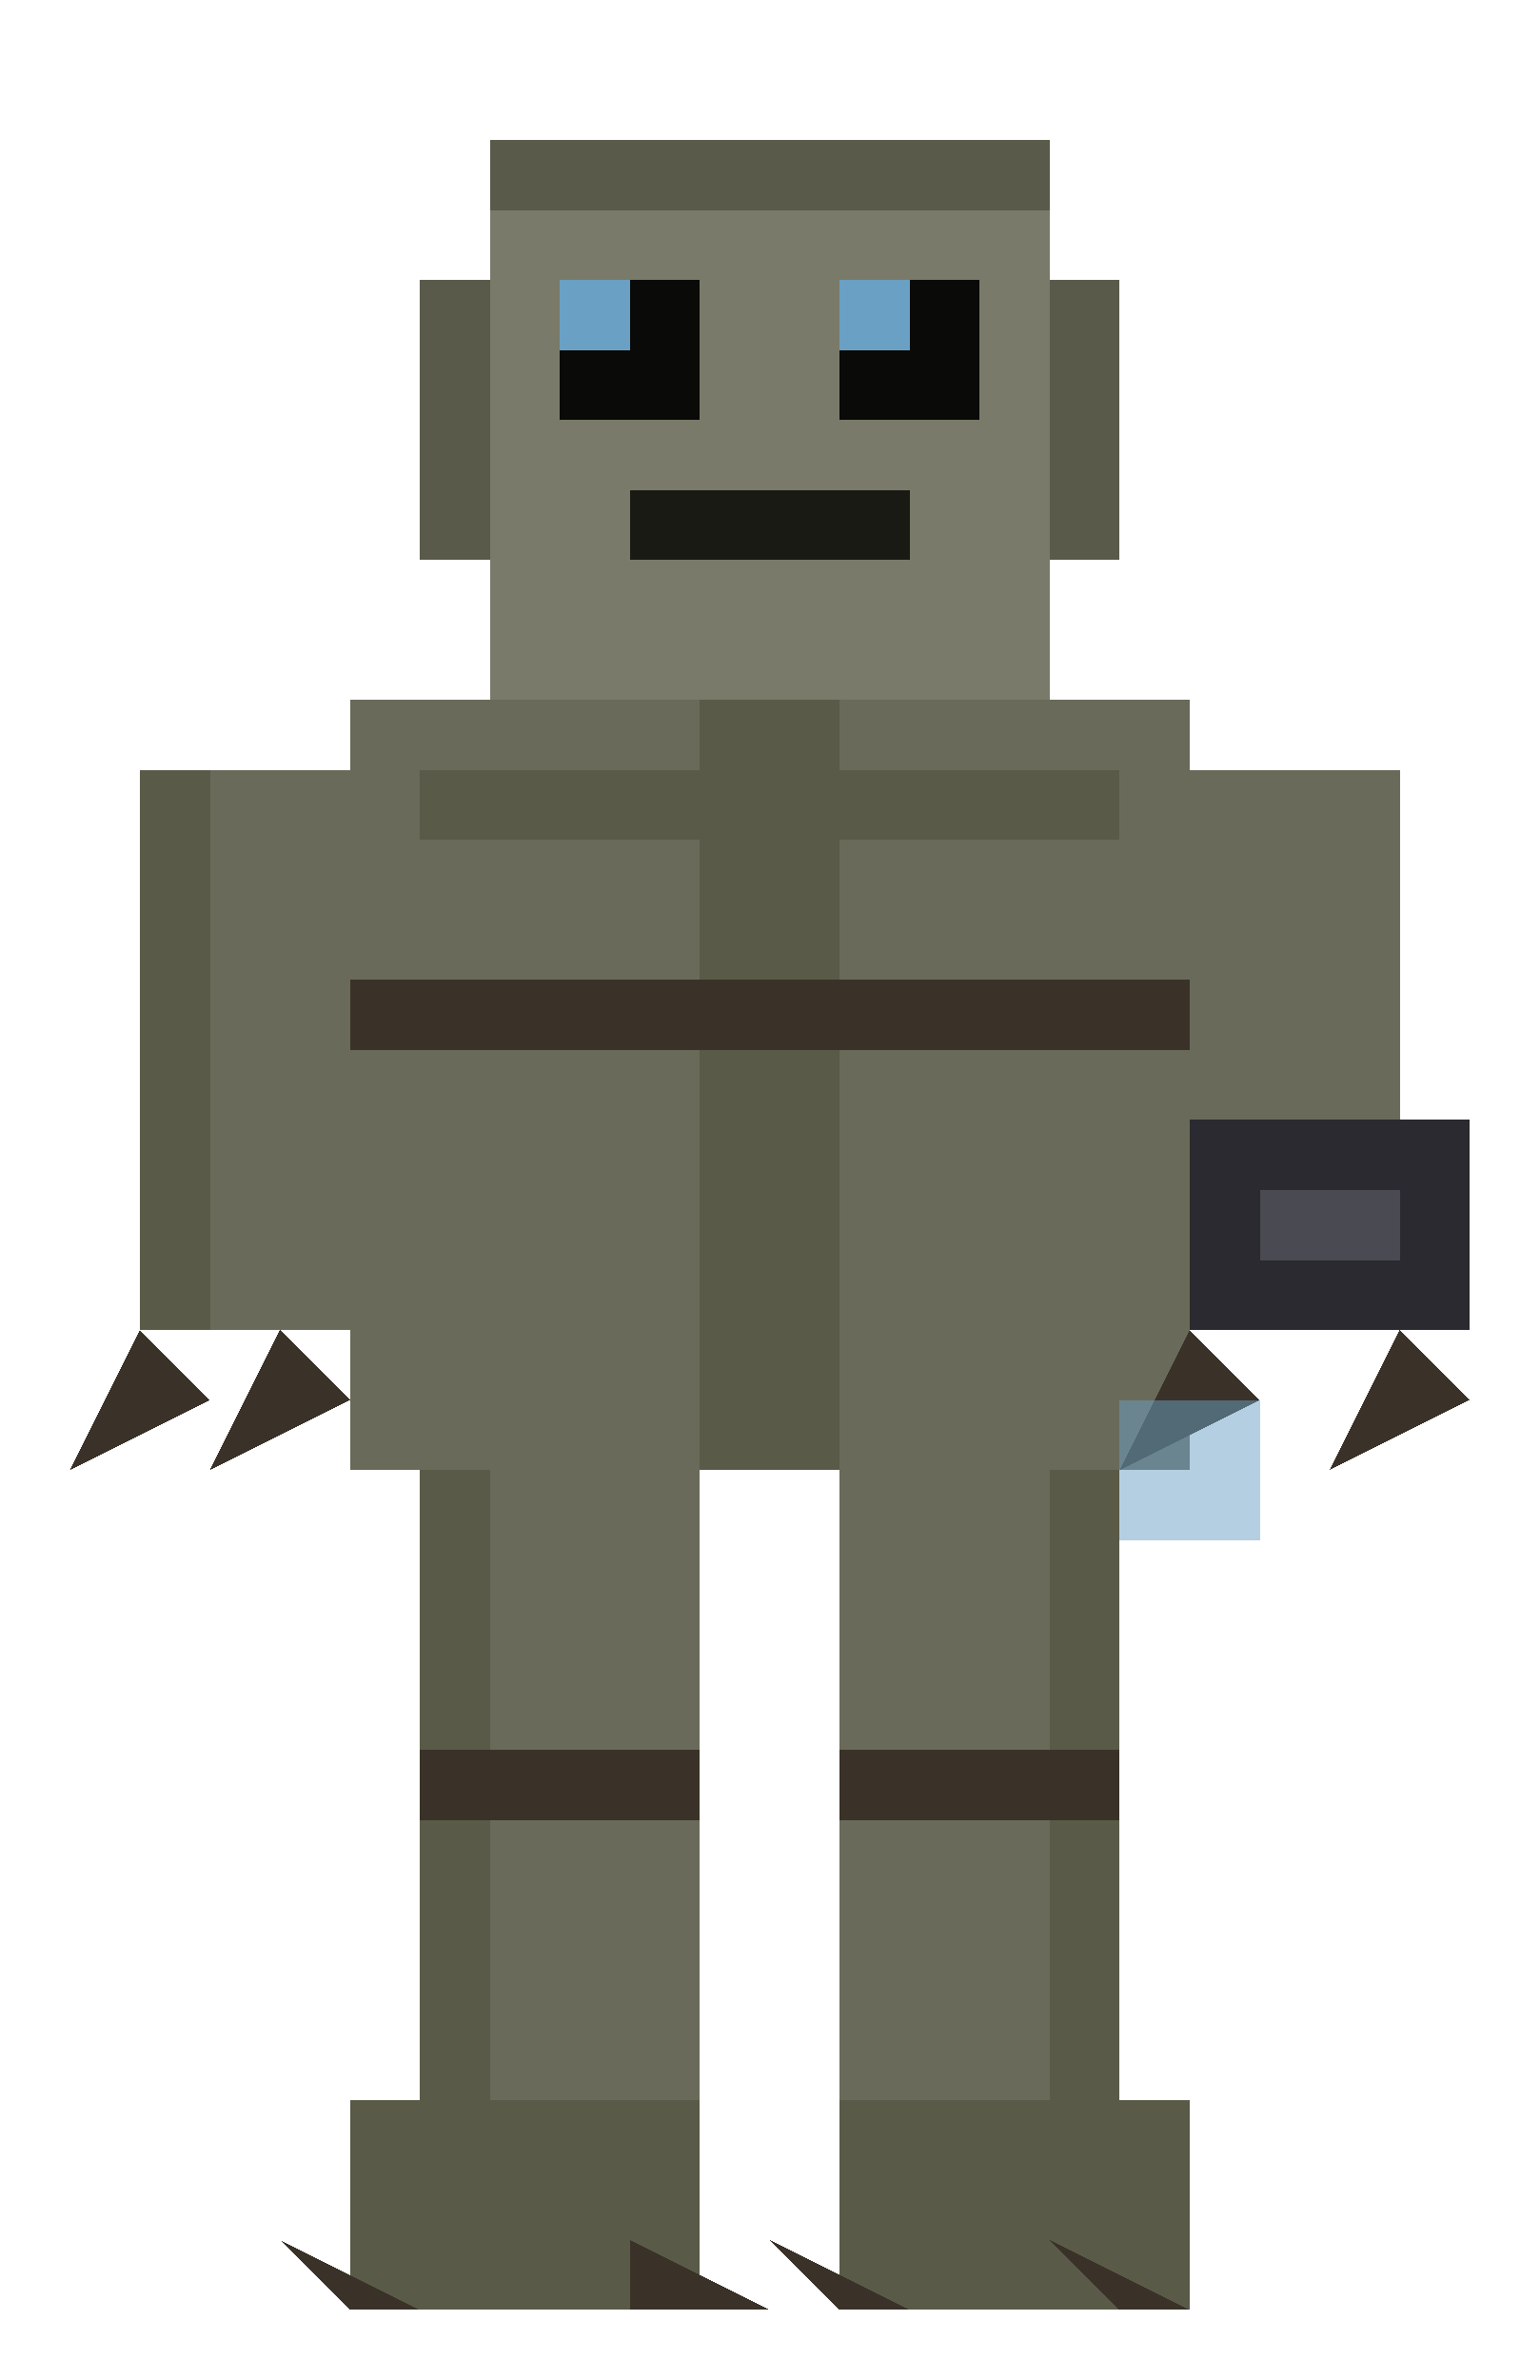
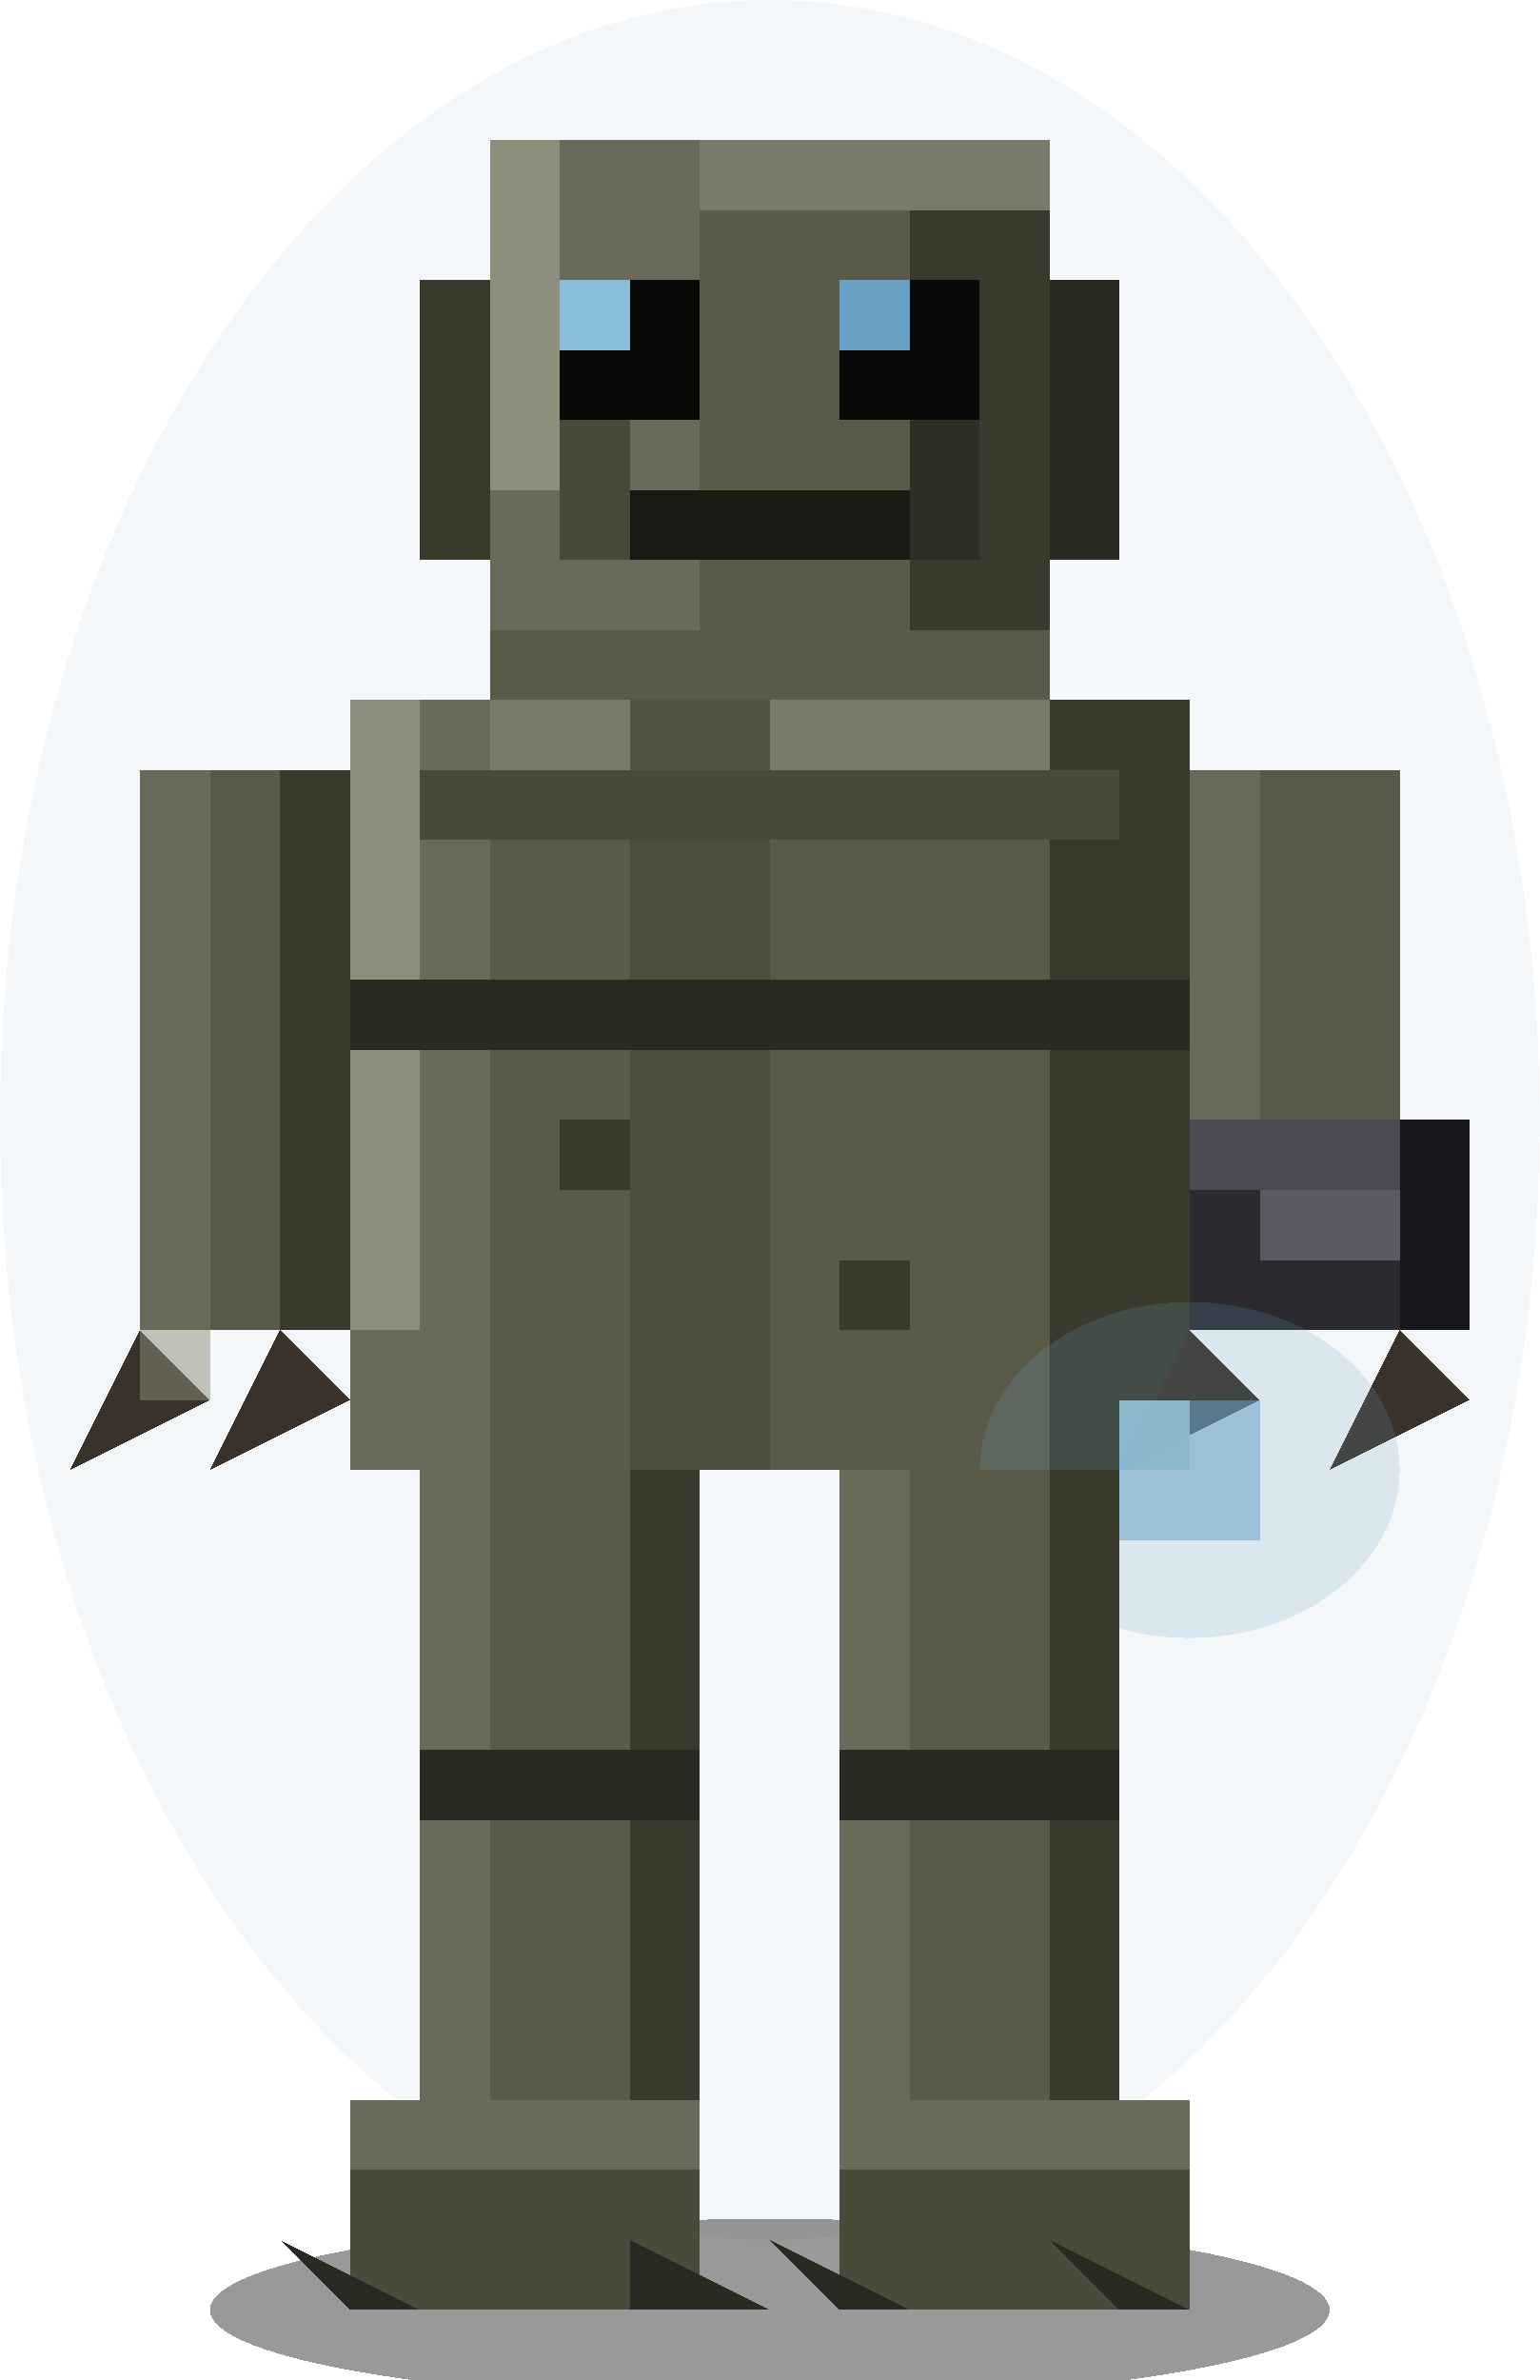
<svg xmlns="http://www.w3.org/2000/svg" viewBox="0 0 22 34" shape-rendering="crispEdges" preserveAspectRatio="xMidYMax meet" aria-label="Cell Wight">
-   <rect x="7" y="2" width="8" height="8" fill="#7a7a6a" />
-   <rect x="7" y="2" width="8" height="1" fill="#5a5a4a" />
-   <rect x="6" y="4" width="1" height="4" fill="#5a5a4a" />
-   <rect x="15" y="4" width="1" height="4" fill="#5a5a4a" />
+   <ellipse cx="11" cy="16" rx="11" ry="16" fill="#4a82a4" opacity="0.07" />
+   <ellipse cx="11" cy="33" rx="8" ry="1.3" fill="#000" opacity="0.4" />
+   <rect x="7" y="2" width="8" height="8" fill="#5a5a48" />
+   <rect x="7" y="2" width="8" height="1" fill="#7a7a6a" />
+   <rect x="7" y="2" width="3" height="7" fill="#6a6a5a" />
+   <rect x="7" y="2" width="1" height="5" fill="#8e8e7c" />
+   <rect x="13" y="3" width="2" height="6" fill="#3a3a2c" />
+   <rect x="6" y="4" width="1" height="4" fill="#3a3a2c" />
+   <rect x="15" y="4" width="1" height="4" fill="#2a2a22" />
  <rect x="8" y="4" width="2" height="2" fill="#0a0a08" />
  <rect x="12" y="4" width="2" height="2" fill="#0a0a08" />
  <rect x="8" y="4" width="1" height="1" fill="#6aa0c4" />
  <rect x="12" y="4" width="1" height="1" fill="#6aa0c4" />
+   <rect x="8" y="4" width="1" height="1" fill="#a0d0e8" opacity="0.6" />
+   <rect x="8" y="6" width="1" height="2" fill="#3a3a2c" opacity="0.7" />
+   <rect x="13" y="6" width="1" height="2" fill="#2a2a22" opacity="0.7" />
  <rect x="9" y="7" width="4" height="1" fill="#1a1a14" />
-   <rect x="5" y="10" width="12" height="11" fill="#6a6a5a" />
-   <rect x="6" y="11" width="10" height="1" fill="#5a5a48" />
-   <rect x="10" y="10" width="2" height="11" fill="#5a5a48" />
-   <rect x="5" y="14" width="12" height="1" fill="#3a3228" />
-   <rect x="2" y="11" width="3" height="8" fill="#6a6a5a" />
-   <rect x="2" y="11" width="1" height="8" fill="#5a5a48" />
+   <rect x="5" y="10" width="12" height="11" fill="#5a5a48" />
+   <rect x="5" y="10" width="12" height="1" fill="#7a7a6a" />
+   <rect x="5" y="10" width="2" height="11" fill="#6a6a5a" />
+   <rect x="5" y="10" width="1" height="9" fill="#8e8e7c" />
+   <rect x="15" y="10" width="2" height="11" fill="#3a3a2c" />
+   <rect x="6" y="11" width="10" height="1" fill="#4a4a3a" />
+   <rect x="9" y="10" width="2" height="11" fill="#4a4a3a" opacity="0.8" />
+   <rect x="5" y="14" width="12" height="1" fill="#2a2a22" />
+   <rect x="8" y="16" width="1" height="1" fill="#3a3a2c" />
+   <rect x="12" y="18" width="1" height="1" fill="#3a3a2c" />
+   <rect x="2" y="11" width="3" height="8" fill="#5a5a48" />
+   <rect x="2" y="11" width="1" height="8" fill="#6a6a5a" />
+   <rect x="4" y="11" width="1" height="8" fill="#3a3a2c" />
  <polygon points="2,19 1,21 3,20" fill="#3a3228" />
  <polygon points="4,19 3,21 5,20" fill="#3a3228" />
-   <rect x="17" y="11" width="3" height="6" fill="#6a6a5a" />
+   <rect x="2" y="19" width="1" height="1" fill="#8e8e7c" opacity="0.5" />
+   <rect x="17" y="11" width="3" height="6" fill="#5a5a48" />
+   <rect x="17" y="11" width="1" height="6" fill="#6a6a5a" />
  <rect x="17" y="16" width="4" height="3" fill="#2a2a30" />
-   <rect x="18" y="17" width="2" height="1" fill="#4a4a52" />
+   <rect x="17" y="16" width="4" height="1" fill="#4a4a52" />
+   <rect x="18" y="17" width="2" height="1" fill="#5a5a64" />
+   <rect x="20" y="16" width="1" height="3" fill="#16161c" />
  <polygon points="17,19 16,21 18,20" fill="#3a3228" />
  <polygon points="20,19 19,21 21,20" fill="#3a3228" />
-   <rect x="16" y="20" width="2" height="2" fill="#6aa0c4" opacity="0.5" />
-   <rect x="6" y="21" width="4" height="9" fill="#6a6a5a" />
-   <rect x="12" y="21" width="4" height="9" fill="#6a6a5a" />
-   <rect x="6" y="21" width="1" height="9" fill="#5a5a48" />
-   <rect x="15" y="21" width="1" height="9" fill="#5a5a48" />
-   <rect x="6" y="25" width="4" height="1" fill="#3a3228" />
-   <rect x="12" y="25" width="4" height="1" fill="#3a3228" />
-   <rect x="5" y="30" width="5" height="3" fill="#5a5a48" />
-   <rect x="12" y="30" width="5" height="3" fill="#5a5a48" />
-   <polygon points="5,33 4,32 6,33" fill="#3a3228" />
-   <polygon points="9,33 9,32 11,33" fill="#3a3228" />
-   <polygon points="12,33 11,32 13,33" fill="#3a3228" />
-   <polygon points="16,33 15,32 17,33" fill="#3a3228" />
+   <ellipse cx="17" cy="21" rx="3" ry="2.4" fill="#6aa0c4" opacity="0.18" />
+   <rect x="16" y="20" width="2" height="2" fill="#6aa0c4" opacity="0.55" />
+   <rect x="16" y="20" width="1" height="1" fill="#a0d0e8" opacity="0.7" />
+   <rect x="6" y="21" width="4" height="9" fill="#5a5a48" />
+   <rect x="12" y="21" width="4" height="9" fill="#5a5a48" />
+   <rect x="6" y="21" width="1" height="9" fill="#6a6a5a" />
+   <rect x="12" y="21" width="1" height="9" fill="#6a6a5a" />
+   <rect x="9" y="21" width="1" height="9" fill="#3a3a2c" />
+   <rect x="15" y="21" width="1" height="9" fill="#3a3a2c" />
+   <rect x="6" y="25" width="4" height="1" fill="#2a2a22" />
+   <rect x="12" y="25" width="4" height="1" fill="#2a2a22" />
+   <rect x="5" y="30" width="5" height="3" fill="#4a4a3a" />
+   <rect x="12" y="30" width="5" height="3" fill="#4a4a3a" />
+   <rect x="5" y="30" width="5" height="1" fill="#6a6a5a" />
+   <rect x="12" y="30" width="5" height="1" fill="#6a6a5a" />
+   <polygon points="5,33 4,32 6,33" fill="#2a2a22" />
+   <polygon points="9,33 9,32 11,33" fill="#2a2a22" />
+   <polygon points="12,33 11,32 13,33" fill="#2a2a22" />
+   <polygon points="16,33 15,32 17,33" fill="#2a2a22" />
</svg>
